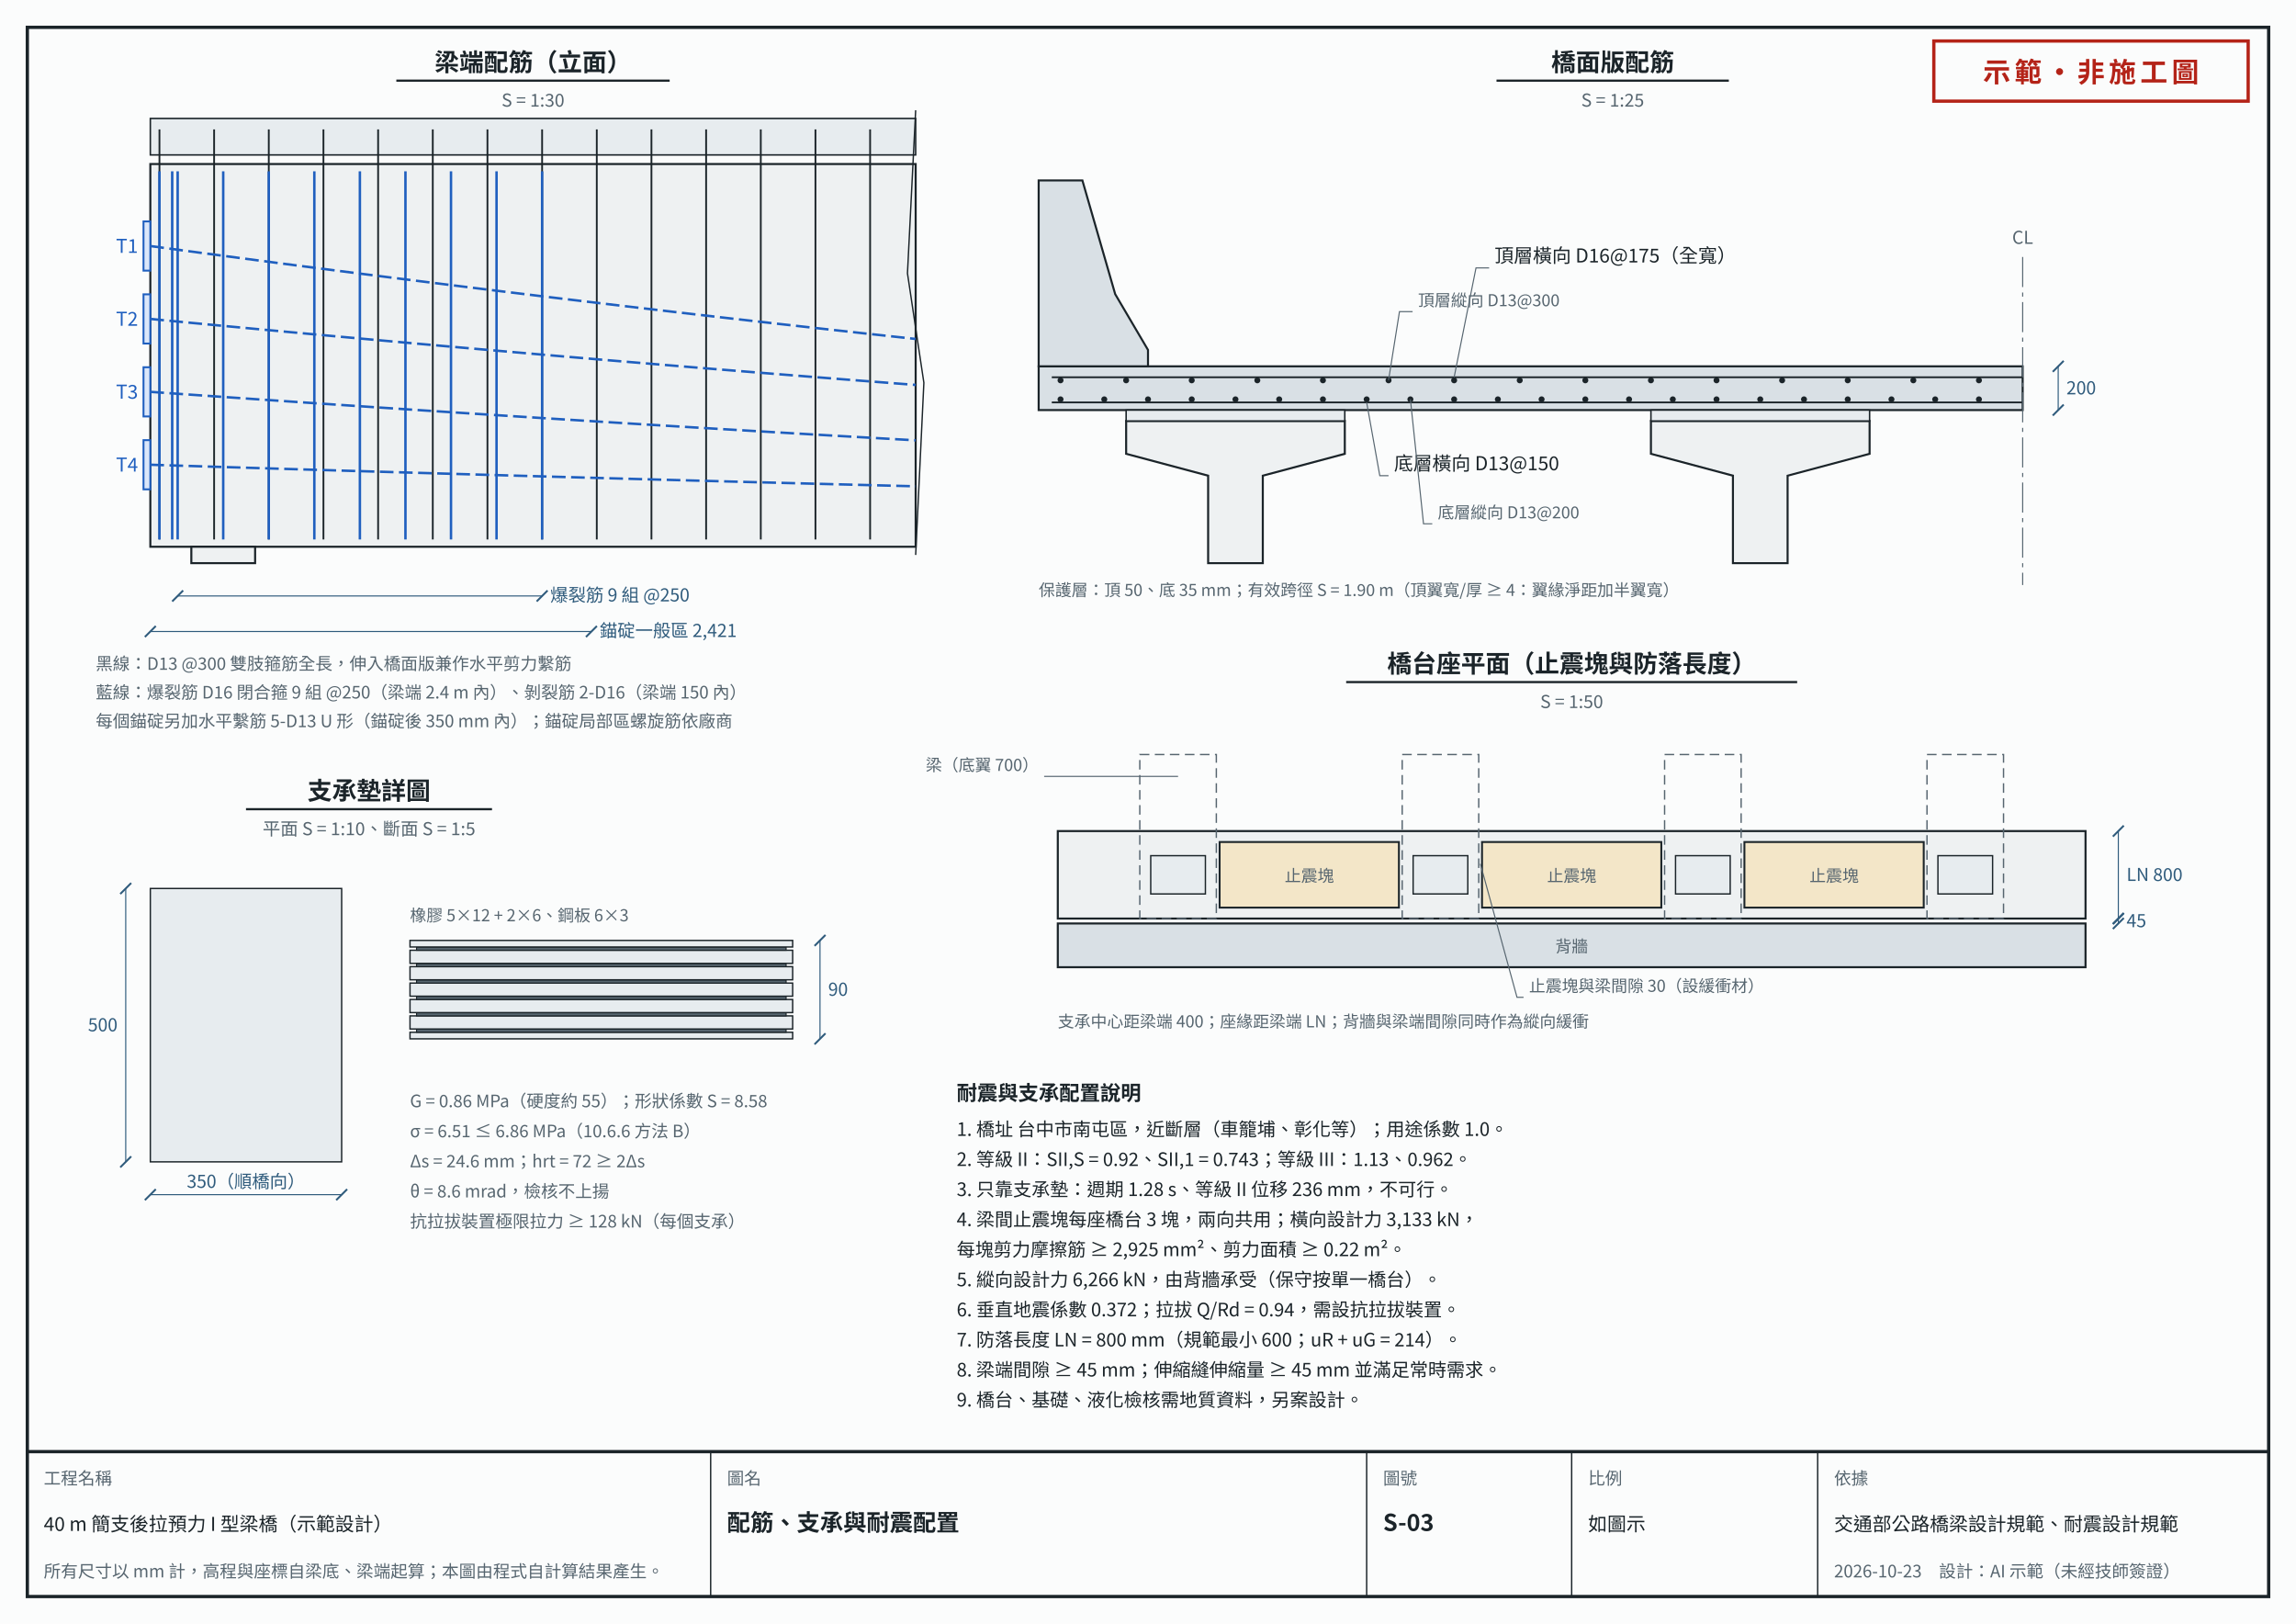
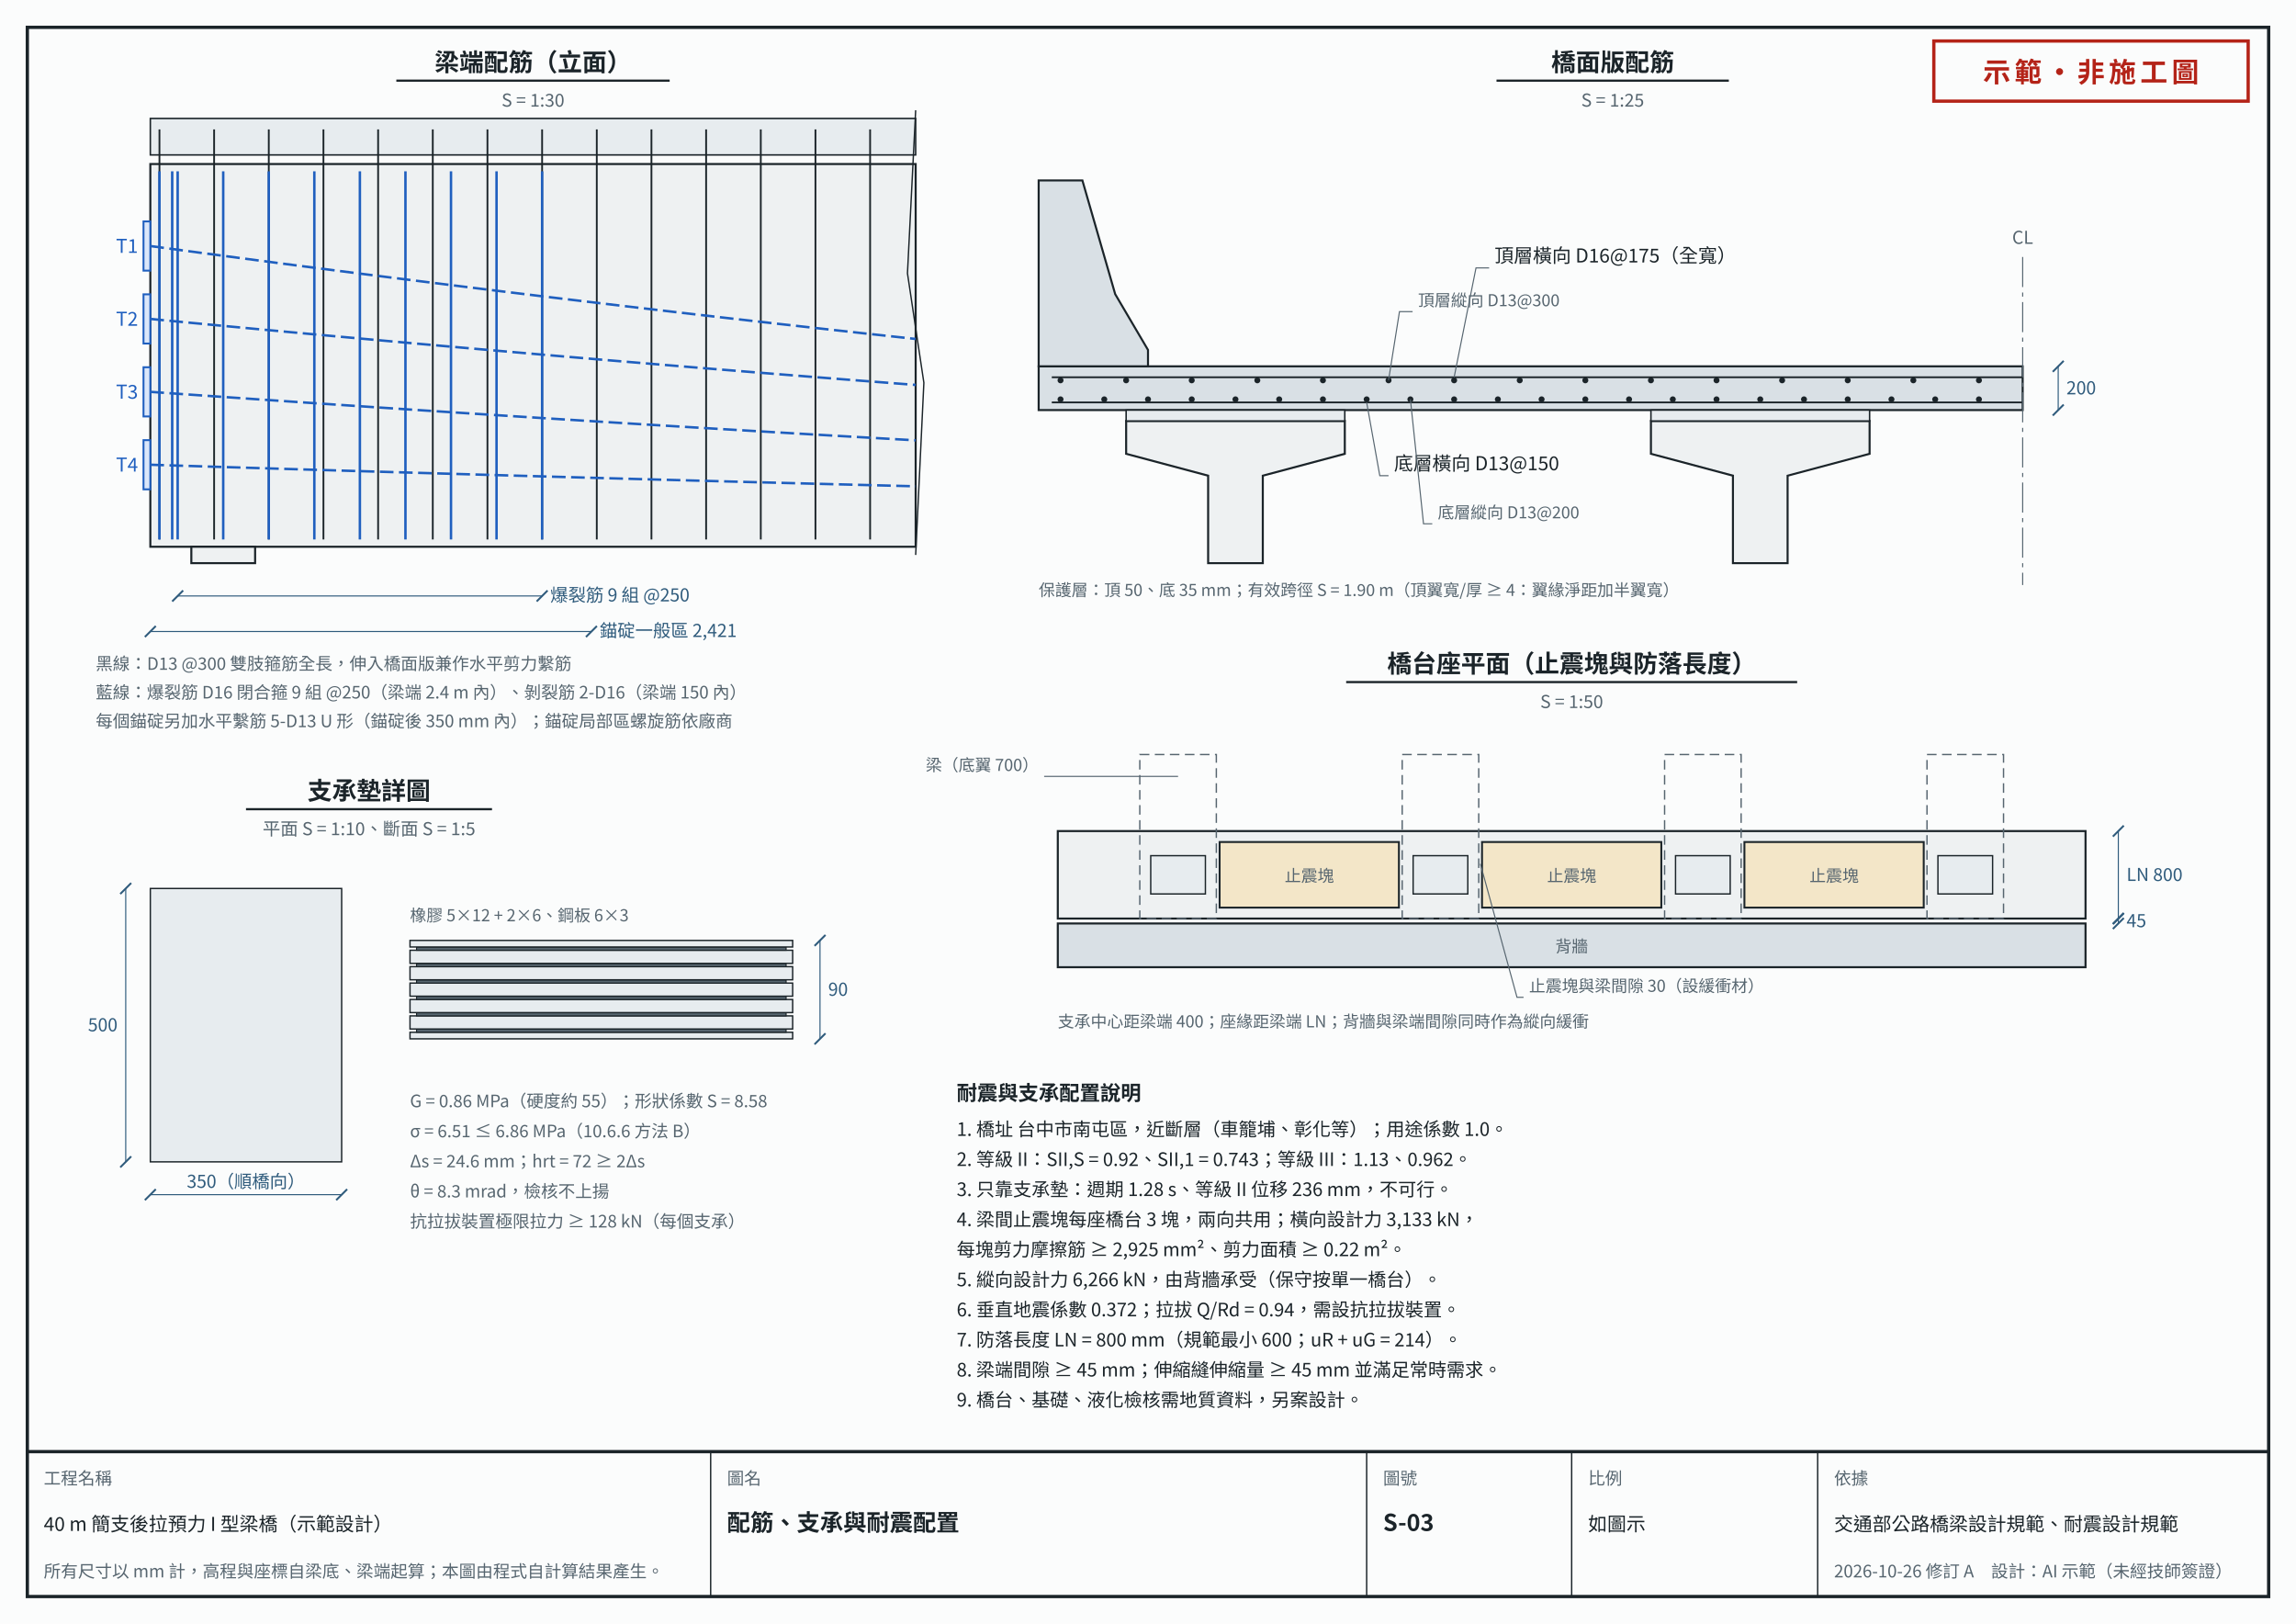
<svg xmlns="http://www.w3.org/2000/svg" viewBox="0 0 1680 1188" width="1680" height="1188" role="img" aria-label="S-03 配筋、支承與耐震配置">
  <style>
.paper{fill:#fbfcfc}
.frame{stroke:#1b2429;stroke-width:2.4;fill:none}
.fthin{stroke:#1b2429;stroke-width:1;fill:none}
.obj{stroke:#1b2429;stroke-width:1.5;fill:#eef1f2}
.cut{stroke:#1b2429;stroke-width:1.5;fill:#d9e0e5}
.cut2{stroke:#1b2429;stroke-width:1.1;fill:#e7ecef}
.thin{stroke:#1b2429;stroke-width:.8;fill:none}
.hid{stroke:#56656f;stroke-width:1;stroke-dasharray:7 4;fill:none}
.cl{stroke:#56656f;stroke-width:.8;stroke-dasharray:22 4 3 4;fill:none}
.dim{stroke:#2f5b7c;stroke-width:.8;fill:none}
.dimtick{stroke:#2f5b7c;stroke-width:1.4}
.dimtxt{fill:#2f5b7c;font:13px 'Noto Sans CJK TC'}
.leader{stroke:#56656f;stroke-width:.8;fill:none}
.lbl{fill:#1b2429;font:14px 'Noto Sans CJK TC'}
.lbl2{fill:#56656f;font:13px 'Noto Sans CJK TC'}
.lbls{fill:#56656f;font:12px 'Noto Sans CJK TC'}
.lblacc{fill:#1f5fbf;font:500 14px 'Noto Sans CJK TC'}
.vtitle{fill:#1b2429;font:600 18px 'Noto Sans CJK TC'}
.vline{stroke:#1b2429;stroke-width:1.6}
.vscale{fill:#56656f;font:13px 'Noto Sans CJK TC'}
.tendon{stroke:#1f5fbf;stroke-width:1.8;fill:none}
.tendon2{stroke:#1f5fbf;stroke-width:1.8;stroke-dasharray:10 4;fill:none}
.duct{stroke:#1f5fbf;stroke-width:1.4;fill:#fbfcfc}
.ductc{fill:#1f5fbf}
.anchor{stroke:#1f5fbf;stroke-width:1.4;fill:#dbe7fa}
.bar{stroke:#1b2429;stroke-width:1.3;fill:none}
.barb{stroke:#1f5fbf;stroke-width:1.8;fill:none}
.dot{fill:#1b2429}
.rubber{stroke:#1b2429;stroke-width:1;fill:#e7ecef}
.plate{stroke:#1b2429;stroke-width:.8;fill:#56656f}
.key{stroke:#1b2429;stroke-width:1.4;fill:#f3e6c8}
.hatch{stroke:#56656f;stroke-width:.6}
.brk{stroke:#1b2429;stroke-width:1;fill:none}
.hdr{fill:#1b2429;font:600 15px 'Noto Sans CJK TC'}
.note{fill:#1b2429;font:13.5px 'Noto Sans CJK TC'}
.notes{fill:#56656f;font:12.5px 'Noto Sans CJK TC'}
.tbk{fill:#56656f;font:12.5px 'Noto Sans CJK TC'}
.tbv{fill:#1b2429;font:14px 'Noto Sans CJK TC'}
.tbvb{fill:#1b2429;font:600 17px 'Noto Sans CJK TC'}
.stamp{fill:none;stroke:#b42318;stroke-width:2.4}
.stamptxt{fill:#b42318;font:700 20px 'Noto Sans CJK TC';letter-spacing:3px}
.tbl{stroke:#56656f;stroke-width:.7;fill:none}
.tbltxt{fill:#1b2429;font:13px 'Noto Sans CJK TC'}
.tblhdr{fill:#1b2429;font:600 13px 'Noto Sans CJK TC'}
</style>
  <rect x="0.00" y="0.00" width="1680.00" height="1188.00" class="paper" />
  <rect x="20.00" y="20.00" width="1640.00" height="1148.00" class="frame" />
  <line x1="20.00" y1="1062.00" x2="1660.00" y2="1062.00" class="frame" />
  <line x1="520.00" y1="1062.00" x2="520.00" y2="1168.00" class="fthin" />
  <text x="32.00" y="1086.00" class="tbk" text-anchor="start">工程名稱</text>
  <text x="32.00" y="1120.00" class="tbv" text-anchor="start">40 m 簡支後拉預力 I 型梁橋（示範設計）</text>
  <line x1="1000.00" y1="1062.00" x2="1000.00" y2="1168.00" class="fthin" />
  <text x="532.00" y="1086.00" class="tbk" text-anchor="start">圖名</text>
  <text x="532.00" y="1120.00" class="tbvb" text-anchor="start">配筋、支承與耐震配置</text>
  <line x1="1150.00" y1="1062.00" x2="1150.00" y2="1168.00" class="fthin" />
  <text x="1012.00" y="1086.00" class="tbk" text-anchor="start">圖號</text>
  <text x="1012.00" y="1120.00" class="tbvb" text-anchor="start">S-03</text>
  <line x1="1330.00" y1="1062.00" x2="1330.00" y2="1168.00" class="fthin" />
  <text x="1162.00" y="1086.00" class="tbk" text-anchor="start">比例</text>
  <text x="1162.00" y="1120.00" class="tbv" text-anchor="start">如圖示</text>
  <line x1="1660.00" y1="1062.00" x2="1660.00" y2="1168.00" class="fthin" />
  <text x="1342.00" y="1086.00" class="tbk" text-anchor="start">依據</text>
  <text x="1342.00" y="1120.00" class="tbv" text-anchor="start">交通部公路橋梁設計規範、耐震設計規範</text>
  <text x="32.00" y="1154.00" class="tbk" text-anchor="start">所有尺寸以 mm 計，高程與座標自梁底、梁端起算；本圖由程式自計算結果產生。</text>
-   <text x="1342.00" y="1154.00" class="tbk" text-anchor="start">2026-10-23　設計：AI 示範（未經技師簽證）</text>
+   <text x="1342.00" y="1154.00" class="tbk" text-anchor="start">2026-10-26 修訂 A　設計：AI 示範（未經技師簽證）</text>
  <rect x="1415.00" y="30.00" width="230.00" height="44.00" class="stamp" />
  <text x="1530.00" y="60.00" class="stamptxt" text-anchor="middle">示範・非施工圖</text>
  <text x="390.00" y="52.00" class="vtitle" text-anchor="middle">梁端配筋（立面）</text>
  <line x1="290.00" y1="59.00" x2="490.00" y2="59.00" class="vline" />
  <text x="390.00" y="78.00" class="vscale" text-anchor="middle">S = 1:30</text>
  <rect x="110.00" y="120.00" width="560.00" height="280.00" class="obj" />
  <rect x="110.00" y="86.67" width="560.00" height="26.67" class="cut2" />
  <polyline points="670.00,80.67 664.00,200.00 676.00,280.00 670.00,406.00" class="brk" />
  <line x1="116.67" y1="394.67" x2="116.67" y2="94.67" class="bar" />
  <line x1="156.67" y1="394.67" x2="156.67" y2="94.67" class="bar" />
  <line x1="196.67" y1="394.67" x2="196.67" y2="94.67" class="bar" />
  <line x1="236.67" y1="394.67" x2="236.67" y2="94.67" class="bar" />
  <line x1="276.67" y1="394.67" x2="276.67" y2="94.67" class="bar" />
  <line x1="316.67" y1="394.67" x2="316.67" y2="94.67" class="bar" />
  <line x1="356.67" y1="394.67" x2="356.67" y2="94.67" class="bar" />
  <line x1="396.67" y1="394.67" x2="396.67" y2="94.67" class="bar" />
  <line x1="436.67" y1="394.67" x2="436.67" y2="94.67" class="bar" />
  <line x1="476.67" y1="394.67" x2="476.67" y2="94.67" class="bar" />
  <line x1="516.67" y1="394.67" x2="516.67" y2="94.67" class="bar" />
  <line x1="556.67" y1="394.67" x2="556.67" y2="94.67" class="bar" />
  <line x1="596.67" y1="394.67" x2="596.67" y2="94.67" class="bar" />
  <line x1="636.67" y1="394.67" x2="636.67" y2="94.67" class="bar" />
  <line x1="130.00" y1="394.67" x2="130.00" y2="125.33" class="barb" />
  <line x1="163.33" y1="394.67" x2="163.33" y2="125.33" class="barb" />
  <line x1="196.67" y1="394.67" x2="196.67" y2="125.33" class="barb" />
  <line x1="230.00" y1="394.67" x2="230.00" y2="125.33" class="barb" />
  <line x1="263.33" y1="394.67" x2="263.33" y2="125.33" class="barb" />
  <line x1="296.67" y1="394.67" x2="296.67" y2="125.33" class="barb" />
  <line x1="330.00" y1="394.67" x2="330.00" y2="125.33" class="barb" />
  <line x1="363.33" y1="394.67" x2="363.33" y2="125.33" class="barb" />
  <line x1="396.67" y1="394.67" x2="396.67" y2="125.33" class="barb" />
  <line x1="116.67" y1="394.67" x2="116.67" y2="125.33" class="barb" />
  <line x1="126.00" y1="394.67" x2="126.00" y2="125.33" class="barb" />
  <polyline points="110.00,180.00 123.33,181.80 136.67,183.59 150.00,185.37 163.33,187.14 176.67,188.91 190.00,190.66 203.33,192.41 216.67,194.15 230.00,195.88 243.33,197.60 256.67,199.31 270.00,201.01 283.33,202.70 296.67,204.39 310.00,206.06 323.33,207.73 336.67,209.39 350.00,211.04 363.33,212.68 376.67,214.31 390.00,215.93 403.33,217.55 416.67,219.15 430.00,220.75 443.33,222.33 456.67,223.91 470.00,225.48 483.33,227.04 496.67,228.60 510.00,230.14 523.33,231.67 536.67,233.20 550.00,234.71 563.33,236.22 576.67,237.72 590.00,239.21 603.33,240.69 616.67,242.16 630.00,243.63 643.33,245.08 656.67,246.53 670.00,247.97" class="tendon2" />
  <rect x="105.00" y="162.00" width="5.00" height="36.00" class="anchor" />
  <text x="101.00" y="185.00" class="lblacc" text-anchor="end">T1</text>
  <polyline points="110.00,233.33 123.33,234.61 136.67,235.88 150.00,237.15 163.33,238.41 176.67,239.66 190.00,240.91 203.33,242.15 216.67,243.38 230.00,244.61 243.33,245.83 256.67,247.04 270.00,248.25 283.33,249.46 296.67,250.65 310.00,251.84 323.33,253.03 336.67,254.20 350.00,255.37 363.33,256.54 376.67,257.70 390.00,258.85 403.33,260.00 416.67,261.14 430.00,262.27 443.33,263.40 456.67,264.52 470.00,265.63 483.33,266.74 496.67,267.84 510.00,268.94 523.33,270.03 536.67,271.11 550.00,272.19 563.33,273.26 576.67,274.32 590.00,275.38 603.33,276.43 616.67,277.48 630.00,278.52 643.33,279.55 656.67,280.58 670.00,281.60" class="tendon2" />
  <rect x="105.00" y="215.33" width="5.00" height="36.00" class="anchor" />
  <text x="101.00" y="238.33" class="lblacc" text-anchor="end">T2</text>
  <polyline points="110.00,286.67 123.33,287.61 136.67,288.54 150.00,289.47 163.33,290.39 176.67,291.31 190.00,292.23 203.33,293.14 216.67,294.05 230.00,294.95 243.33,295.85 256.67,296.74 270.00,297.63 283.33,298.51 296.67,299.39 310.00,300.27 323.33,301.13 336.67,302.00 350.00,302.86 363.33,303.72 376.67,304.57 390.00,305.41 403.33,306.26 416.67,307.09 430.00,307.93 443.33,308.75 456.67,309.58 470.00,310.40 483.33,311.21 496.67,312.02 510.00,312.83 523.33,313.63 536.67,314.42 550.00,315.21 563.33,316.00 576.67,316.78 590.00,317.56 603.33,318.33 616.67,319.10 630.00,319.86 643.33,320.62 656.67,321.38 670.00,322.13" class="tendon2" />
  <rect x="105.00" y="268.67" width="5.00" height="36.00" class="anchor" />
  <text x="101.00" y="291.67" class="lblacc" text-anchor="end">T3</text>
  <polyline points="110.00,340.00 123.33,340.42 136.67,340.83 150.00,341.25 163.33,341.66 176.67,342.07 190.00,342.47 203.33,342.88 216.67,343.28 230.00,343.68 243.33,344.08 256.67,344.48 270.00,344.87 283.33,345.26 296.67,345.66 310.00,346.04 323.33,346.43 336.67,346.81 350.00,347.20 363.33,347.58 376.67,347.96 390.00,348.33 403.33,348.71 416.67,349.08 430.00,349.45 443.33,349.82 456.67,350.18 470.00,350.55 483.33,350.91 496.67,351.27 510.00,351.63 523.33,351.98 536.67,352.34 550.00,352.69 563.33,353.04 576.67,353.38 590.00,353.73 603.33,354.07 616.67,354.41 630.00,354.75 643.33,355.09 656.67,355.43 670.00,355.76" class="tendon2" />
  <rect x="105.00" y="322.00" width="5.00" height="36.00" class="anchor" />
  <text x="101.00" y="345.00" class="lblacc" text-anchor="end">T4</text>
  <rect x="140.00" y="400.00" width="46.67" height="12.00" class="obj" />
  <line x1="130.00" y1="436.00" x2="396.67" y2="436.00" class="dim" />
  <line x1="126.00" y1="440.00" x2="134.00" y2="432.00" class="dimtick" />
  <line x1="392.67" y1="440.00" x2="400.67" y2="432.00" class="dimtick" />
  <text x="402.67" y="440.00" class="dimtxt" text-anchor="start">爆裂筋 9 組 @250</text>
  <line x1="110.00" y1="462.00" x2="432.75" y2="462.00" class="dim" />
  <line x1="106.00" y1="466.00" x2="114.00" y2="458.00" class="dimtick" />
  <line x1="428.75" y1="466.00" x2="436.75" y2="458.00" class="dimtick" />
  <text x="438.75" y="466.00" class="dimtxt" text-anchor="start">錨碇一般區 2,421</text>
  <text x="70.00" y="490.00" class="notes" text-anchor="start">黑線：D13 @300 雙肢箍筋全長，伸入橋面版兼作水平剪力繫筋</text>
  <text x="70.00" y="511.00" class="notes" text-anchor="start">藍線：爆裂筋 D16 閉合箍 9 組 @250（梁端 2.4 m 內）、剝裂筋 2-D16（梁端 150 內）</text>
  <text x="70.00" y="532.00" class="notes" text-anchor="start">每個錨碇另加水平繫筋 5-D13 U 形（錨碇後 350 mm 內）；錨碇局部區螺旋筋依廠商</text>
  <text x="1180.00" y="52.00" class="vtitle" text-anchor="middle">橋面版配筋</text>
  <line x1="1095.00" y1="59.00" x2="1265.00" y2="59.00" class="vline" />
  <text x="1180.00" y="78.00" class="vscale" text-anchor="middle">S = 1:25</text>
  <rect x="760.00" y="268.00" width="720.00" height="32.00" class="cut" />
  <polygon points="760.00,268.00 840.00,268.00 840.00,256.00 816.00,215.20 792.00,132.00 760.00,132.00" class="cut" />
  <polygon points="824.00,308.00 984.00,308.00 984.00,332.00 924.00,348.00 924.00,412.00 884.00,412.00 884.00,348.00 824.00,332.00" class="obj" />
  <rect x="824.00" y="300.00" width="160.00" height="8.00" class="cut2" />
  <polygon points="1208.00,308.00 1368.00,308.00 1368.00,332.00 1308.00,348.00 1308.00,412.00 1268.00,412.00 1268.00,348.00 1208.00,332.00" class="obj" />
  <rect x="1208.00" y="300.00" width="160.00" height="8.00" class="cut2" />
  <line x1="769.60" y1="276.00" x2="1480.00" y2="276.00" class="bar" />
  <line x1="769.60" y1="294.40" x2="1480.00" y2="294.40" class="bar" />
  <circle cx="776.00" cy="278.24" r="2.20" class="dot" />
  <circle cx="824.00" cy="278.24" r="2.20" class="dot" />
  <circle cx="872.00" cy="278.24" r="2.20" class="dot" />
  <circle cx="920.00" cy="278.24" r="2.20" class="dot" />
  <circle cx="968.00" cy="278.24" r="2.20" class="dot" />
  <circle cx="1016.00" cy="278.24" r="2.20" class="dot" />
  <circle cx="1064.00" cy="278.24" r="2.20" class="dot" />
  <circle cx="1112.00" cy="278.24" r="2.20" class="dot" />
  <circle cx="1160.00" cy="278.24" r="2.20" class="dot" />
  <circle cx="1208.00" cy="278.24" r="2.20" class="dot" />
  <circle cx="1256.00" cy="278.24" r="2.20" class="dot" />
  <circle cx="1304.00" cy="278.24" r="2.20" class="dot" />
  <circle cx="1352.00" cy="278.24" r="2.20" class="dot" />
  <circle cx="1400.00" cy="278.24" r="2.20" class="dot" />
  <circle cx="1448.00" cy="278.24" r="2.20" class="dot" />
  <circle cx="776.00" cy="292.16" r="2.20" class="dot" />
  <circle cx="808.00" cy="292.16" r="2.20" class="dot" />
  <circle cx="840.00" cy="292.16" r="2.20" class="dot" />
  <circle cx="872.00" cy="292.16" r="2.20" class="dot" />
  <circle cx="904.00" cy="292.16" r="2.20" class="dot" />
  <circle cx="936.00" cy="292.16" r="2.20" class="dot" />
  <circle cx="968.00" cy="292.16" r="2.20" class="dot" />
  <circle cx="1000.00" cy="292.16" r="2.20" class="dot" />
  <circle cx="1032.00" cy="292.16" r="2.20" class="dot" />
  <circle cx="1064.00" cy="292.16" r="2.20" class="dot" />
  <circle cx="1096.00" cy="292.16" r="2.20" class="dot" />
  <circle cx="1128.00" cy="292.16" r="2.20" class="dot" />
  <circle cx="1160.00" cy="292.16" r="2.20" class="dot" />
  <circle cx="1192.00" cy="292.16" r="2.20" class="dot" />
  <circle cx="1224.00" cy="292.16" r="2.20" class="dot" />
  <circle cx="1256.00" cy="292.16" r="2.20" class="dot" />
  <circle cx="1288.00" cy="292.16" r="2.20" class="dot" />
  <circle cx="1320.00" cy="292.16" r="2.20" class="dot" />
  <circle cx="1352.00" cy="292.16" r="2.20" class="dot" />
  <circle cx="1384.00" cy="292.16" r="2.20" class="dot" />
  <circle cx="1416.00" cy="292.16" r="2.20" class="dot" />
  <circle cx="1448.00" cy="292.16" r="2.20" class="dot" />
  <line x1="1480.00" y1="188.00" x2="1480.00" y2="428.00" class="cl" />
  <text x="1480.00" y="178.40" class="lbl2" text-anchor="middle">CL</text>
  <polyline points="1064.00,276.00 1080.00,196.00 1089.60,196.00" class="leader" />
  <text x="1093.60" y="192.00" class="lbl" text-anchor="start">頂層橫向 D16@175（全寬）</text>
  <polyline points="1016.00,278.24 1024.00,228.00 1033.60,228.00" class="leader" />
  <text x="1037.60" y="224.00" class="lbls" text-anchor="start">頂層縱向 D13@300</text>
  <polyline points="1000.00,294.40 1009.60,348.00 1016.00,348.00" class="leader" />
  <text x="1020.00" y="344.00" class="lbl" text-anchor="start">底層橫向 D13@150</text>
  <polyline points="1032.00,292.16 1041.60,383.20 1048.00,383.20" class="leader" />
  <text x="1052.00" y="379.20" class="lbls" text-anchor="start">底層縱向 D13@200</text>
  <line x1="1506.00" y1="300.00" x2="1506.00" y2="268.00" class="dim" />
  <line x1="1502.00" y1="304.00" x2="1510.00" y2="296.00" class="dimtick" />
  <line x1="1502.00" y1="272.00" x2="1510.00" y2="264.00" class="dimtick" />
  <text x="1512.00" y="288.50" class="dimtxt" text-anchor="start">200</text>
  <text x="760.00" y="436.00" class="lbls" text-anchor="start">保護層：頂 50、底 35 mm；有效跨徑 S = 1.90 m（頂翼寬/厚 ≥ 4：翼緣淨距加半翼寬）</text>
  <text x="270.00" y="585.00" class="vtitle" text-anchor="middle">支承墊詳圖</text>
  <line x1="180.00" y1="592.00" x2="360.00" y2="592.00" class="vline" />
  <text x="270.00" y="611.00" class="vscale" text-anchor="middle">平面 S = 1:10、斷面 S = 1:5</text>
  <rect x="110.00" y="650.00" width="140.00" height="200.00" class="rubber" />
  <line x1="110.00" y1="874.00" x2="250.00" y2="874.00" class="dim" />
  <line x1="106.00" y1="878.00" x2="114.00" y2="870.00" class="dimtick" />
  <line x1="246.00" y1="878.00" x2="254.00" y2="870.00" class="dimtick" />
  <text x="180.00" y="869.00" class="dimtxt" text-anchor="middle">350（順橋向）</text>
  <line x1="92.00" y1="850.00" x2="92.00" y2="650.00" class="dim" />
  <line x1="88.00" y1="854.00" x2="96.00" y2="846.00" class="dimtick" />
  <line x1="88.00" y1="654.00" x2="96.00" y2="646.00" class="dimtick" />
  <text x="86.00" y="754.50" class="dimtxt" text-anchor="end">500</text>
  <rect x="300.00" y="755.20" width="280.00" height="4.80" class="rubber" />
  <rect x="304.80" y="752.80" width="270.40" height="2.40" class="plate" />
  <rect x="300.00" y="743.20" width="280.00" height="9.60" class="rubber" />
  <rect x="304.80" y="740.80" width="270.40" height="2.40" class="plate" />
  <rect x="300.00" y="731.20" width="280.00" height="9.60" class="rubber" />
  <rect x="304.80" y="728.80" width="270.40" height="2.40" class="plate" />
  <rect x="300.00" y="719.20" width="280.00" height="9.60" class="rubber" />
  <rect x="304.80" y="716.80" width="270.40" height="2.40" class="plate" />
  <rect x="300.00" y="707.20" width="280.00" height="9.60" class="rubber" />
  <rect x="304.80" y="704.80" width="270.40" height="2.40" class="plate" />
  <rect x="300.00" y="695.20" width="280.00" height="9.60" class="rubber" />
  <rect x="304.80" y="692.80" width="270.40" height="2.40" class="plate" />
  <rect x="300.00" y="688.00" width="280.00" height="4.80" class="rubber" />
  <line x1="600.00" y1="760.00" x2="600.00" y2="688.00" class="dim" />
  <line x1="596.00" y1="764.00" x2="604.00" y2="756.00" class="dimtick" />
  <line x1="596.00" y1="692.00" x2="604.00" y2="684.00" class="dimtick" />
  <text x="606.00" y="728.50" class="dimtxt" text-anchor="start">90</text>
  <text x="300.00" y="674.00" class="lbls" text-anchor="start">橡膠 5×12 + 2×6、鋼板 6×3</text>
  <text x="300.00" y="810.00" class="notes" text-anchor="start">G = 0.86 MPa（硬度約 55）；形狀係數 S = 8.58</text>
  <text x="300.00" y="832.00" class="notes" text-anchor="start">σ = 6.51 ≤ 6.86 MPa（10.6.6 方法 B）</text>
  <text x="300.00" y="854.00" class="notes" text-anchor="start">Δs = 24.6 mm；hrt = 72 ≥ 2Δs</text>
-   <text x="300.00" y="876.00" class="notes" text-anchor="start">θ = 8.6 mrad，檢核不上揚</text>
+   <text x="300.00" y="876.00" class="notes" text-anchor="start">θ = 8.3 mrad，檢核不上揚</text>
  <text x="300.00" y="898.00" class="notes" text-anchor="start">抗拉拔裝置極限拉力 ≥ 128 kN（每個支承）</text>
  <text x="1150.00" y="492.00" class="vtitle" text-anchor="middle">橋台座平面（止震塊與防落長度）</text>
  <line x1="985.00" y1="499.00" x2="1315.00" y2="499.00" class="vline" />
  <text x="1150.00" y="518.00" class="vscale" text-anchor="middle">S = 1:50</text>
  <rect x="774.00" y="608.00" width="752.00" height="64.00" class="obj" />
  <rect x="774.00" y="675.60" width="752.00" height="32.00" class="cut" />
  <text x="1150.00" y="696.60" class="lbls" text-anchor="middle">背牆</text>
  <rect x="834.00" y="552.00" width="56.00" height="120.00" class="hid" />
  <rect x="842.00" y="626.00" width="40.00" height="28.00" class="rubber" />
  <rect x="1026.00" y="552.00" width="56.00" height="120.00" class="hid" />
  <rect x="1034.00" y="626.00" width="40.00" height="28.00" class="rubber" />
  <rect x="1218.00" y="552.00" width="56.00" height="120.00" class="hid" />
  <rect x="1226.00" y="626.00" width="40.00" height="28.00" class="rubber" />
  <rect x="1410.00" y="552.00" width="56.00" height="120.00" class="hid" />
  <rect x="1418.00" y="626.00" width="40.00" height="28.00" class="rubber" />
  <rect x="892.40" y="616.00" width="131.20" height="48.00" class="key" />
  <text x="958.00" y="645.00" class="lbls" text-anchor="middle">止震塊</text>
  <rect x="1084.40" y="616.00" width="131.20" height="48.00" class="key" />
  <text x="1150.00" y="645.00" class="lbls" text-anchor="middle">止震塊</text>
  <rect x="1276.40" y="616.00" width="131.20" height="48.00" class="key" />
  <text x="1342.00" y="645.00" class="lbls" text-anchor="middle">止震塊</text>
  <line x1="1550.00" y1="672.00" x2="1550.00" y2="608.00" class="dim" />
  <line x1="1546.00" y1="676.00" x2="1554.00" y2="668.00" class="dimtick" />
  <line x1="1546.00" y1="612.00" x2="1554.00" y2="604.00" class="dimtick" />
  <text x="1556.00" y="644.50" class="dimtxt" text-anchor="start">LN 800</text>
  <line x1="1550.00" y1="675.60" x2="1550.00" y2="672.00" class="dim" />
  <line x1="1546.00" y1="679.60" x2="1554.00" y2="671.60" class="dimtick" />
  <line x1="1546.00" y1="676.00" x2="1554.00" y2="668.00" class="dimtick" />
  <text x="1556.00" y="678.30" class="dimtxt" text-anchor="start">45</text>
  <polyline points="862.00,568.00 764.00,568.00" class="leader" />
  <text x="760.00" y="564.00" class="lbls" text-anchor="end">梁（底翼 700）</text>
  <polyline points="1083.20,632.00 1110.00,729.60 1114.80,729.60" class="leader" />
  <text x="1118.80" y="725.60" class="lbls" text-anchor="start">止震塊與梁間隙 30（設緩衝材）</text>
  <text x="774.00" y="751.60" class="lbls" text-anchor="start">支承中心距梁端 400；座緣距梁端 LN；背牆與梁端間隙同時作為縱向緩衝</text>
  <text x="700.00" y="805.00" class="hdr" text-anchor="start">耐震與支承配置說明</text>
  <text x="700.00" y="831.00" class="note" text-anchor="start">1. 橋址 台中市南屯區，近斷層（車籠埔、彰化等）；用途係數 1.0。</text>
  <text x="700.00" y="853.00" class="note" text-anchor="start">2. 等級 II：SII,S = 0.92、SII,1 = 0.743；等級 III：1.13、0.962。</text>
  <text x="700.00" y="875.00" class="note" text-anchor="start">3. 只靠支承墊：週期 1.28 s、等級 II 位移 236 mm，不可行。</text>
  <text x="700.00" y="897.00" class="note" text-anchor="start">4. 梁間止震塊每座橋台 3 塊，兩向共用；橫向設計力 3,133 kN，</text>
  <text x="700.00" y="919.00" class="note" text-anchor="start">   每塊剪力摩擦筋 ≥ 2,925 mm²、剪力面積 ≥ 0.22 m²。</text>
  <text x="700.00" y="941.00" class="note" text-anchor="start">5. 縱向設計力 6,266 kN，由背牆承受（保守按單一橋台）。</text>
  <text x="700.00" y="963.00" class="note" text-anchor="start">6. 垂直地震係數 0.372；拉拔 Q/Rd = 0.94，需設抗拉拔裝置。</text>
  <text x="700.00" y="985.00" class="note" text-anchor="start">7. 防落長度 LN = 800 mm（規範最小 600；uR + uG = 214）。</text>
  <text x="700.00" y="1007.00" class="note" text-anchor="start">8. 梁端間隙 ≥ 45 mm；伸縮縫伸縮量 ≥ 45 mm 並滿足常時需求。</text>
  <text x="700.00" y="1029.00" class="note" text-anchor="start">9. 橋台、基礎、液化檢核需地質資料，另案設計。</text>
</svg>
